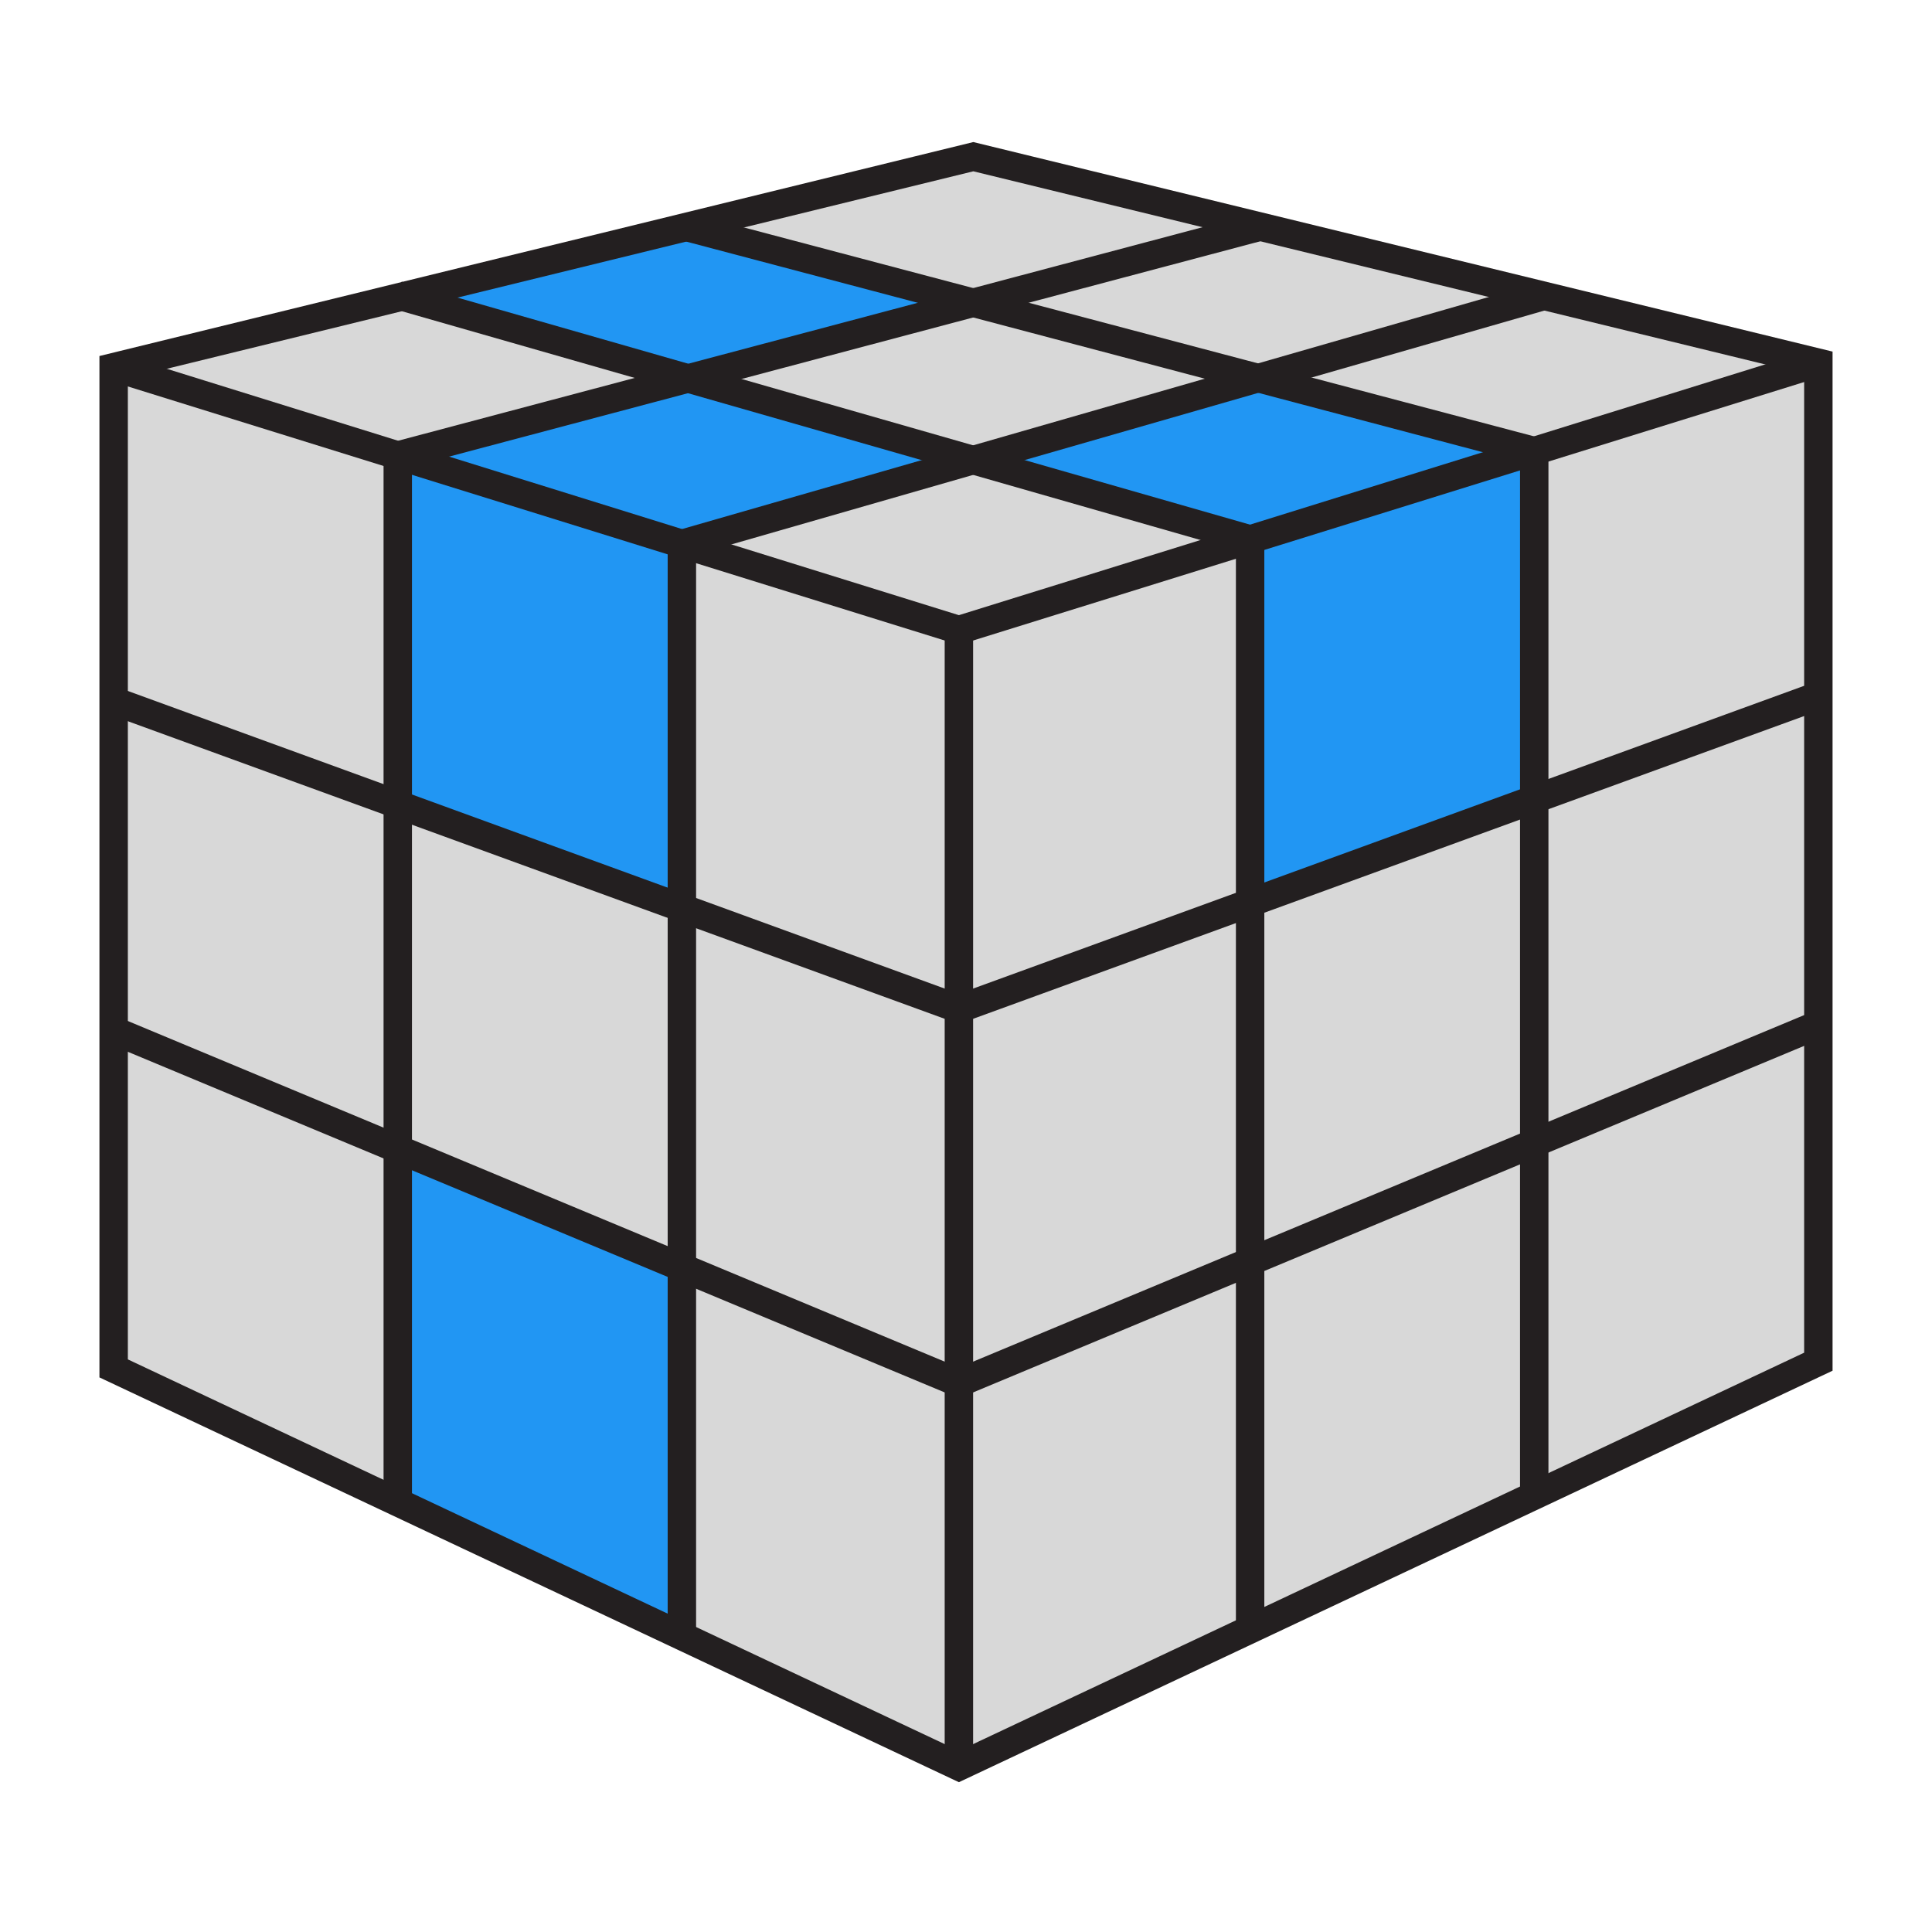
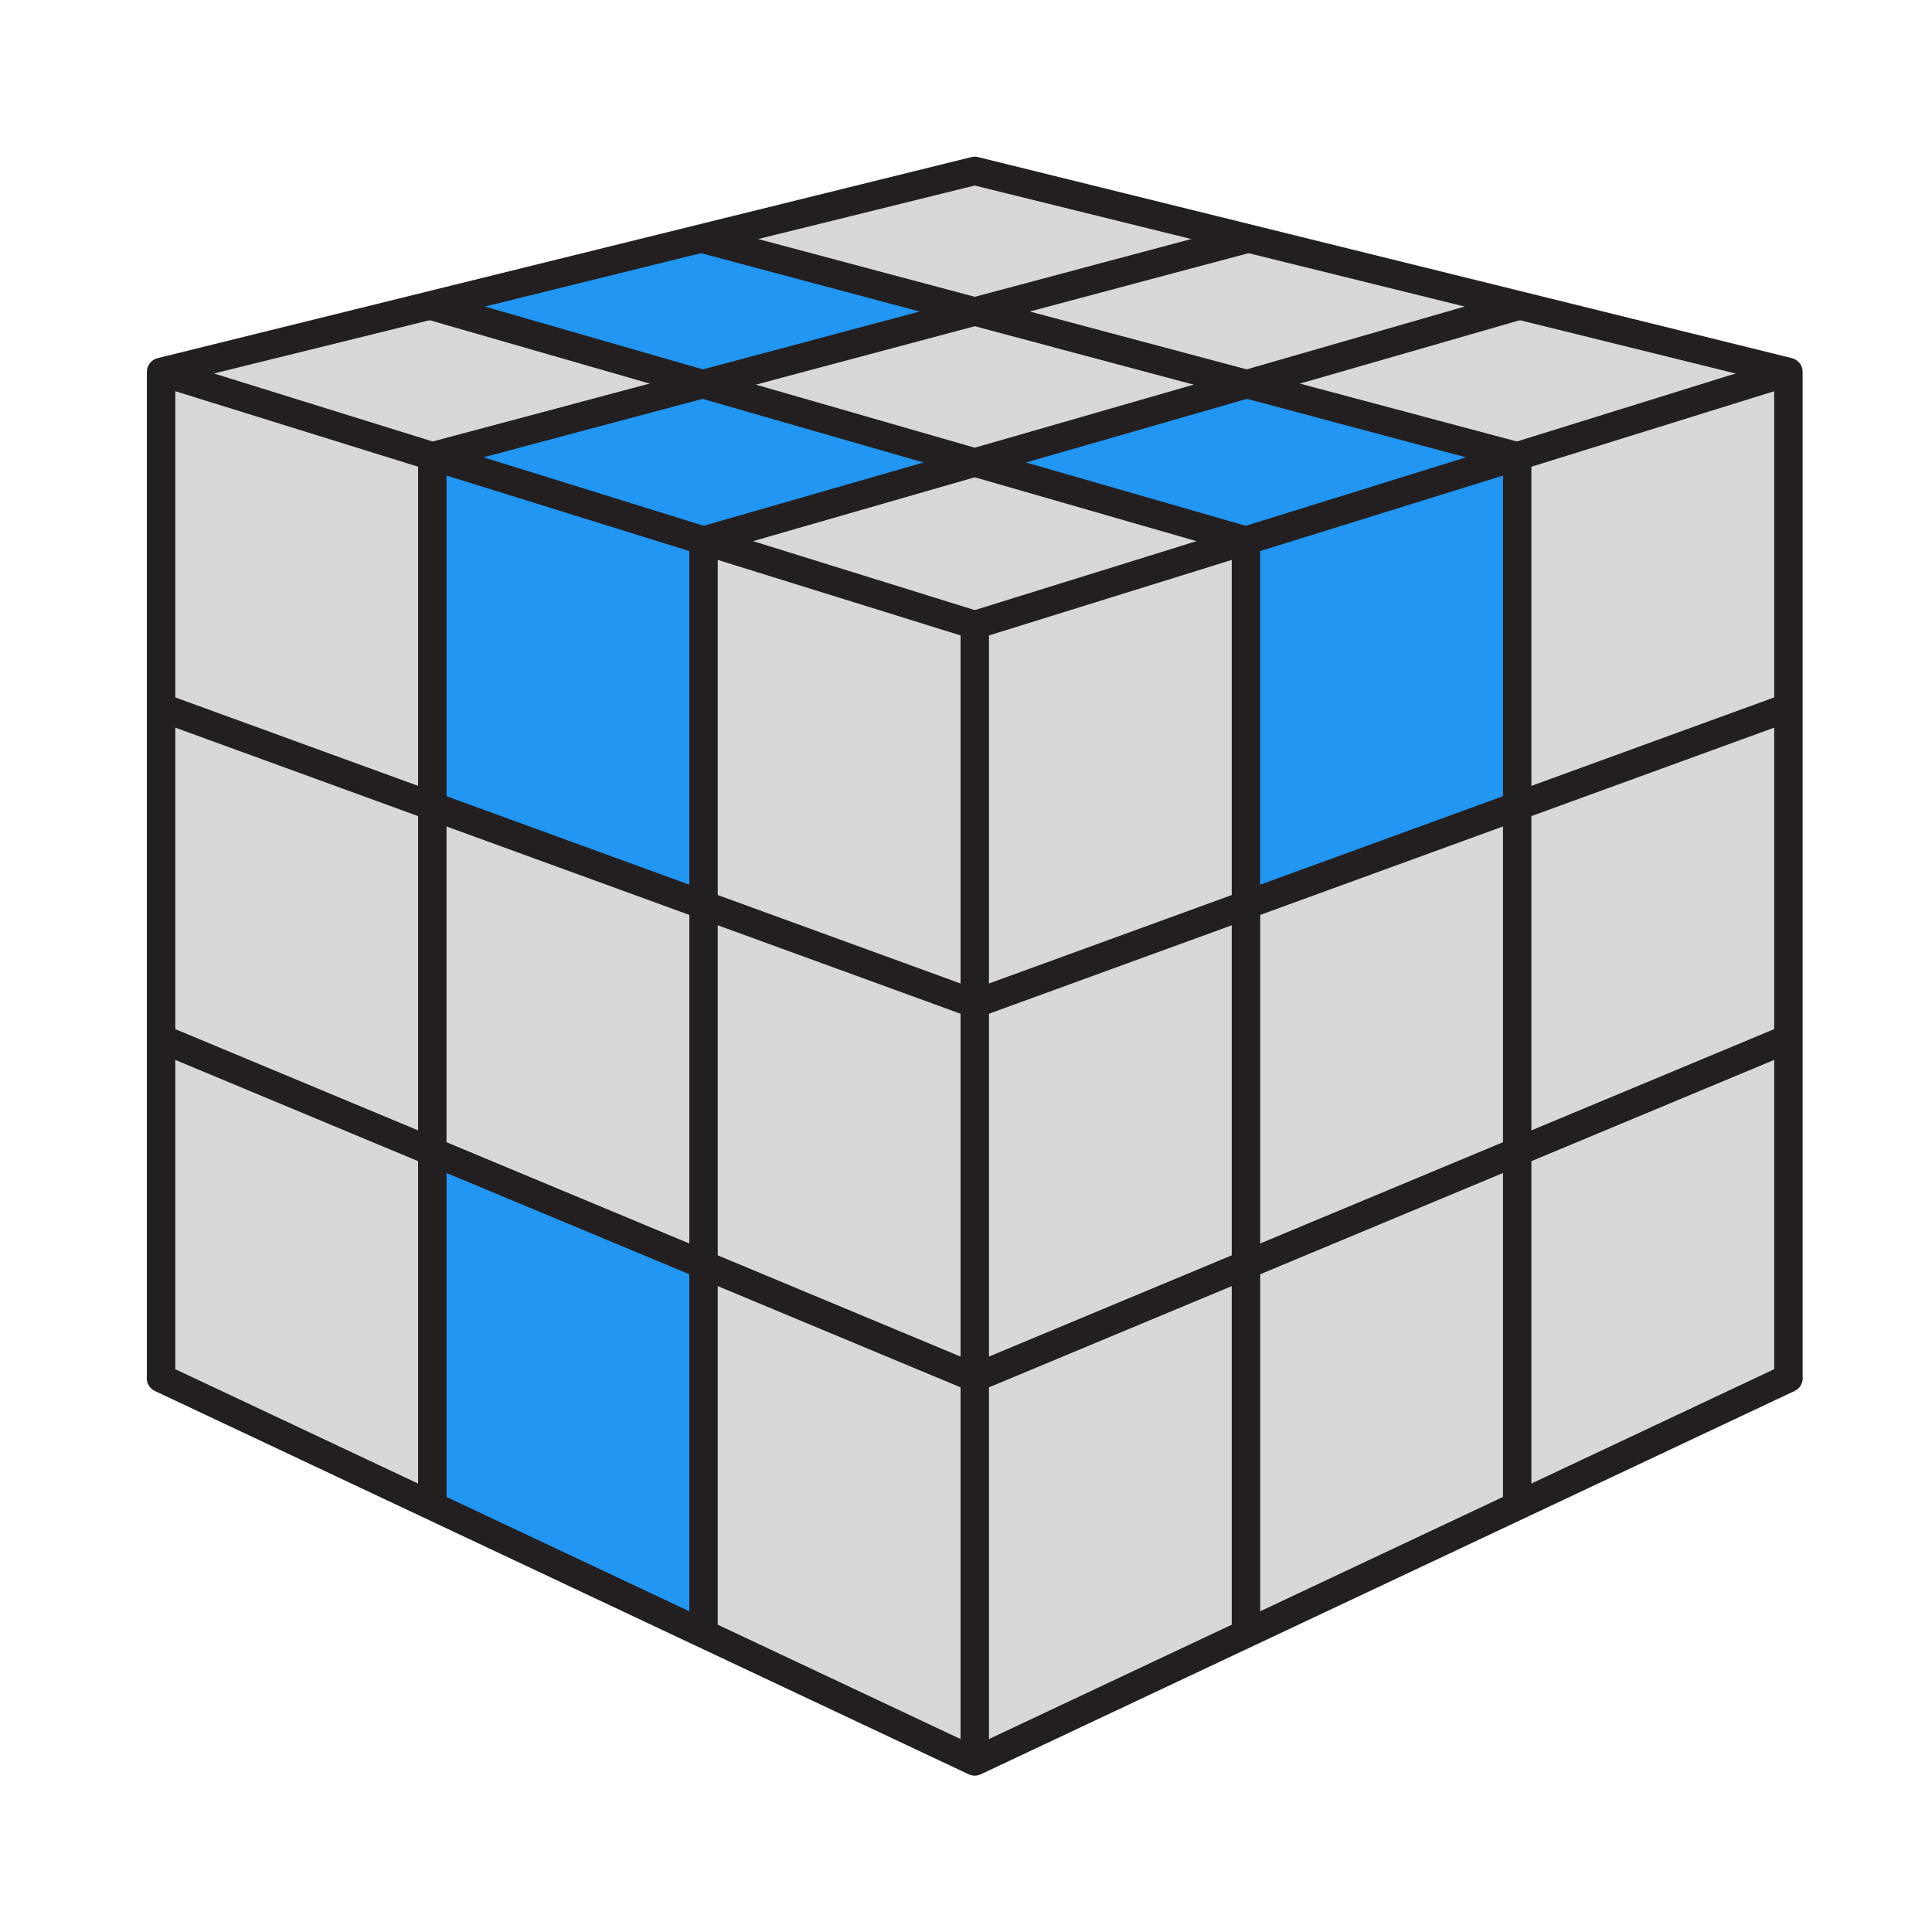
<svg xmlns="http://www.w3.org/2000/svg" width="136px" height="136px" viewBox="0 0 136 136" version="1.1">
  <g id="3x3x3/roux/eo/3t1b-a" stroke="none" stroke-width="1" fill="none" fill-rule="evenodd">
    <g id="3x3x3/3D">
-       <g id="Front" transform="translate(8, 25.8457)">
+       <g id="Right" transform="translate(68.5, 25.5352)">
+         <g id="Bottom" transform="translate(0, 46.5869)" fill="#D8D8D8">
+           <polygon id="RBB" points="57.392 0.913 57.392 24.894 38.299 33.887 38.3 8.949" />
+           <polygon id="RBM" points="38.299 8.949 38.299 33.887 19.208 42.88 19.207 16.91" />
+           <polygon id="RBF" points="0.116 24.854 19.207 16.91 19.207 42.88 0.116 51.872" />
+         </g>
+         <g id="Equator" transform="translate(0, 23.4404)" fill="#D8D8D8">
+           <polygon id="REB" points="57.392 0.817 57.392 24.134 38.3 32.096 38.3 7.773" />
+           <polygon id="REM" points="38.299 7.773 38.299 32.095 19.208 40.056 19.208 14.729" />
+           <polygon id="REF" points="0 21.684 19.207 14.729 19.207 40.056 0.116 48" />
+         </g>
+         <g id="Top">
+           <polygon id="RTB" fill="#D8D8D8" points="57.392 0.645 57.392 24.257 38.299 31.214 38.299 6.603" />
+           <polygon id="RTM" fill="#2196F3" points="38.3 31.214 19.208 38.17 19.208 12.522 38.299 6.603" />
+           <polygon id="RTF" fill="#D8D8D8" points="0.116 18.459 19.208 12.522 19.207 38.17 2.27920793e-14 45.125" />
+         </g>
+       </g>
+       <g id="Front" transform="translate(11, 25.8457)">
        <g id="Bottom" transform="translate(0, 46.6934)">
-           <polygon id="FBR" fill="#D8D8D8" points="59.5 24.811 59.5 51.812 40 42.627 40 16.68" />
-           <polygon id="FBM" fill="#2196F3" points="40 16.68 40 42.627 20 33.207 20 8.34" />
-           <polygon id="FBL" fill="#D8D8D8" points="0 -5.68434189e-14 20 8.34 20 33.207 0 23.787" />
+           <polygon id="FBR" fill="#D8D8D8" points="57.616 24.455 57.616 51.481 38.524 42.463 38.524 16.493" />
+           <polygon id="FBM" fill="#2196F3" points="38.524 16.493 38.524 42.463 19.432 33.47 19.432 8.532" />
+           <polygon id="FBL" fill="#D8D8D8" points="0.34 0.571 19.432 8.532 19.432 33.47 0.291 24.455" />
        </g>
        <g id="Top" transform="translate(0, 0)">
          <g id="Equator" transform="translate(0, 23.4944)" fill="#D8D8D8">
-             <polygon id="FER" points="59.5 21.677 59.5 48.011 40 39.879 40 14.573" />
-             <polygon id="FEM" points="40 14.573 40 39.879 20 31.539 20 7.286" />
-             <polygon id="FEL" points="0 23.199 0 0 20 7.286 20 31.539" />
+             <polygon id="FER" points="57.616 21.32 57.616 47.654 38.524 39.692 38.524 14.365" />
+             <polygon id="FEM" points="38.524 14.365 38.524 39.692 19.432 31.731 19.432 7.409" />
+             <polygon id="FEL" points="0.34 23.77 0.291 0.452 19.432 7.409 19.432 31.731" />
          </g>
-           <polygon id="FTR" fill="#D8D8D8" points="59.5 18.505 59.5 45.172 40 38.067 40 12.441" />
-           <polygon id="FTM" fill="#2196F3" points="20 6.221 40 12.441 40 38.068 20 30.781" />
-           <polygon id="FTL" fill="#D8D8D8" points="0 0 20 6.221 20 30.78 0 23.494" />
+           <polygon id="FTR" fill="#D8D8D8" points="57.616 18.148 57.616 44.814 38.524 37.859 38.524 12.211" />
+           <polygon id="FTM" fill="#2196F3" points="19.432 6.293 38.524 12.211 38.524 37.859 19.432 30.903" />
+           <polygon id="FTL" fill="#D8D8D8" points="0.291 0.335 19.432 6.293 19.432 30.903 0.34 23.947" />
        </g>
      </g>
-       <g id="Right" transform="translate(67.5, 25.5352)">
-         <g id="Bottom" transform="translate(0, 46.5869)" fill="#D8D8D8">
-           <polygon id="RBB" points="60.5 0 60.5 23.733 40.5 33.153 40.5 8.51" />
-           <polygon id="RBM" points="40.5 8.51 40.5 33.154 20.5 42.573 20.5 16.68" />
-           <polygon id="RBF" points="0 25.229 20.5 16.68 20.5 42.574 0 52.228" />
+       <g id="Top" transform="translate(11, 11.0293)">
+         <g id="Front" transform="translate(0, 9.7554)">
+           <polygon id="TFR" fill="#D8D8D8" points="38.524 17.272 57.616 23.209 76.707 17.272 57.615 11.771" />
+           <polygon id="TFM" fill="#2196F3" points="38.524 17.272 57.615 11.771 38.355 6.19 19.265 11.354" />
+           <polygon id="TFL" fill="#D8D8D8" points="0.34 5.396 19.432 0.745 38.355 6.27 19.265 11.354" />
        </g>
-         <g id="Equator" transform="translate(0, 23.4404)" fill="#D8D8D8">
-           <polygon id="REB" points="60.5 0 60.5 23.146 40.5 31.656 40.5 7.286" />
-           <polygon id="REM" points="40.5 7.286 40.5 31.656 20.5 39.826 20.5 14.573" />
-           <polygon id="REF" points="0 22.042 20.5 14.573 20.5 39.826 0 48.375" />
+         <g id="Section" transform="translate(18.6699, 4.9453)">
+           <polygon id="TSR" fill="#2196F3" points="58.037 11.08 77 16.164 58.037 22.082 38.946 16.581" />
+           <polygon id="TSM" fill="#D8D8D8" points="19.685 11 38.899 16.581 58.038 11.08 38.861 5.947" />
+           <polygon id="TSL" fill="#2196F3" points="19.685 0.814 38.899 5.947 19.685 11.08 0.762 5.555" />
        </g>
-         <g id="Top">
-           <polygon id="RTB" fill="#D8D8D8" points="60.5 5.68434189e-14 60.5 23.44 40.5 30.727 40.5 6.22" />
-           <polygon id="RTM" fill="#2196F3" points="40.5 30.727 20.5 38.014 20.5 12.44 40.5 6.22" />
-           <polygon id="RTF" fill="#D8D8D8" points="0 18.815 20.5 12.439 20.5 38.013 0 45.482" />
+         <g id="Back" transform="translate(38.315, 0)" fill="#D8D8D8">
+           <polygon id="TBR" points="57.652 10.476 76.577 15.151 57.355 21.11 38.328 16.026" />
+           <polygon id="TBM" points="57.652 10.476 38.393 16.026 19.216 10.892 38.685 5.759" />
+           <polygon id="TBL" points="38.688 5.759 19.216 10.893 3.55271368e-14 5.759 19.338 0.991" />
        </g>
      </g>
-       <g id="Top" transform="translate(8, 11.0293)">
-         <g id="Front" transform="translate(0, 9.7554)">
-           <polygon id="TFR" fill="#D8D8D8" points="40 17.502 59.5 23.566 80 17.189 60.501 11.604" />
-           <polygon id="TFM" fill="#2196F3" points="40 17.502 60.501 11.604 40 5.793 20 11.281" />
-           <polygon id="TFL" fill="#D8D8D8" points="0 5.061 20.67 -3.55271368e-14 40 5.793 20 11.282" />
-         </g>
-         <g id="Section" transform="translate(20.6699, 4.9453)">
-           <polygon id="TSR" fill="#2196F3" points="60.033 10.604 79.33 15.781 59.33 22 39.832 16.415" />
-           <polygon id="TSM" fill="#D8D8D8" points="19.33 10.604 39.831 16.415 60.033 10.604 39.831 5.337" />
-           <polygon id="TSL" fill="#2196F3" points="19.645 -3.55271368e-14 39.832 5.337 19.33 10.604 2.13162821e-14 4.811" />
-         </g>
-         <g id="Back" transform="translate(40.315, 0)" fill="#D8D8D8">
-           <polygon id="TBR" points="59.685 9.629 79.685 14.506 59.685 20.726 40.388 15.549" />
-           <polygon id="TBM" points="59.685 9.629 40.388 15.549 20.186 10.282 39.685 4.751" />
-           <polygon id="TBL" points="39.685 4.751 20.186 10.282 0 4.945 20.2 -4.26325641e-14" />
-         </g>
-       </g>
-       <g id="Linework" transform="translate(8, 11.0292)" stroke="#231F20">
-         <path d="M59.5,33.321 L59.5,113.321" id="Stroke-28" stroke-width="2" />
-         <path d="M40,27.257 L40,104.137" id="Stroke-30" stroke-width="2" />
-         <path d="M20,21.037 L20,94.717" id="Stroke-31" stroke-width="2" />
-         <path d="M80,26.945 L80,103.666" id="Stroke-32" stroke-width="2" />
-         <path d="M100,20.726 L100,94.247" id="Stroke-33" stroke-width="2" />
-         <polyline id="Stroke-34" stroke-width="2" points="0 14.816 59.5 33.322 120 14.505" />
-         <polyline id="Stroke-36" stroke-width="2" points="0 38.311 59.5 59.989 120 37.947" />
-         <polyline id="Stroke-38" stroke-width="2" points="0 61.51 59.5 86.322 120 61.093" />
-         <path d="M40.315,4.945 L100,20.725" id="Stroke-41" stroke-width="2" />
-         <path d="M20,9.756 L80,26.945" id="Stroke-42" stroke-width="2" />
-         <polygon id="Stroke-43" stroke-width="2" points="120 14.506 120 84.826 59.5 113.321 0 85.297 0 14.817 60.515 1.42108547e-14" />
-         <path d="M80.703,4.923 L20,21.037" id="Stroke-45" stroke-width="2" />
-         <path d="M100.694,9.798 L40,27.257" id="Stroke-46" stroke-width="2" />
+       <g id="Linework" transform="translate(11.3307, 12.03)" stroke="#231F20">
+         <path d="M37.886,4.722 L95.469,20.089" id="Stroke-43" stroke-width="2" />
+         <path d="M19.078,9.517 L76.376,26.027" id="Stroke-44" stroke-width="2" />
+         <path d="M76.398,4.798 L19.101,20.089" id="Stroke-45" stroke-width="2" />
+         <path d="M95.637,9.476 L38.194,26.027" id="Stroke-46" stroke-width="2" />
+         <path d="M76.377,26.026 L76.377,102.971" id="Stroke-47" stroke-width="2" />
+         <path d="M95.469,20.089 L95.469,93.98" id="Stroke-48" stroke-width="2" />
+         <path d="M38.193,26.026 L38.193,102.971" id="Stroke-49" stroke-width="2" />
+         <path d="M19.101,20.089 L19.101,93.98" id="Stroke-50" stroke-width="2" />
+         <polygon id="Stroke-51" stroke-width="2" stroke-linejoin="round" points="57.285 2.84217094e-14 114.561 14.15 114.561 84.964 114.57 84.982 57.285 111.964 -2.84217094e-14 84.982 0.009 84.964 0.009 14.15" />
+         <path d="M57.285,31.964 L57.285,111.964" id="Stroke-28" stroke-width="2" />
+         <path d="M57.285,31.964 L114.561,14.151" id="Stroke-30" stroke-width="2" />
+         <path d="M0.009,14.15 L57.285,31.963" id="Stroke-32" stroke-width="2" />
+         <path d="M57.285,58.63 L114.561,37.763" id="Stroke-34" stroke-width="2" />
+         <path d="M0.009,37.763 L57.285,58.63" id="Stroke-36" stroke-width="2" />
+         <path d="M57.285,84.964 L114.561,61.08" id="Stroke-38" stroke-width="2" />
+         <path d="M0.009,61.08 L57.285,84.964" id="Stroke-40" stroke-width="2" />
      </g>
    </g>
  </g>
</svg>
